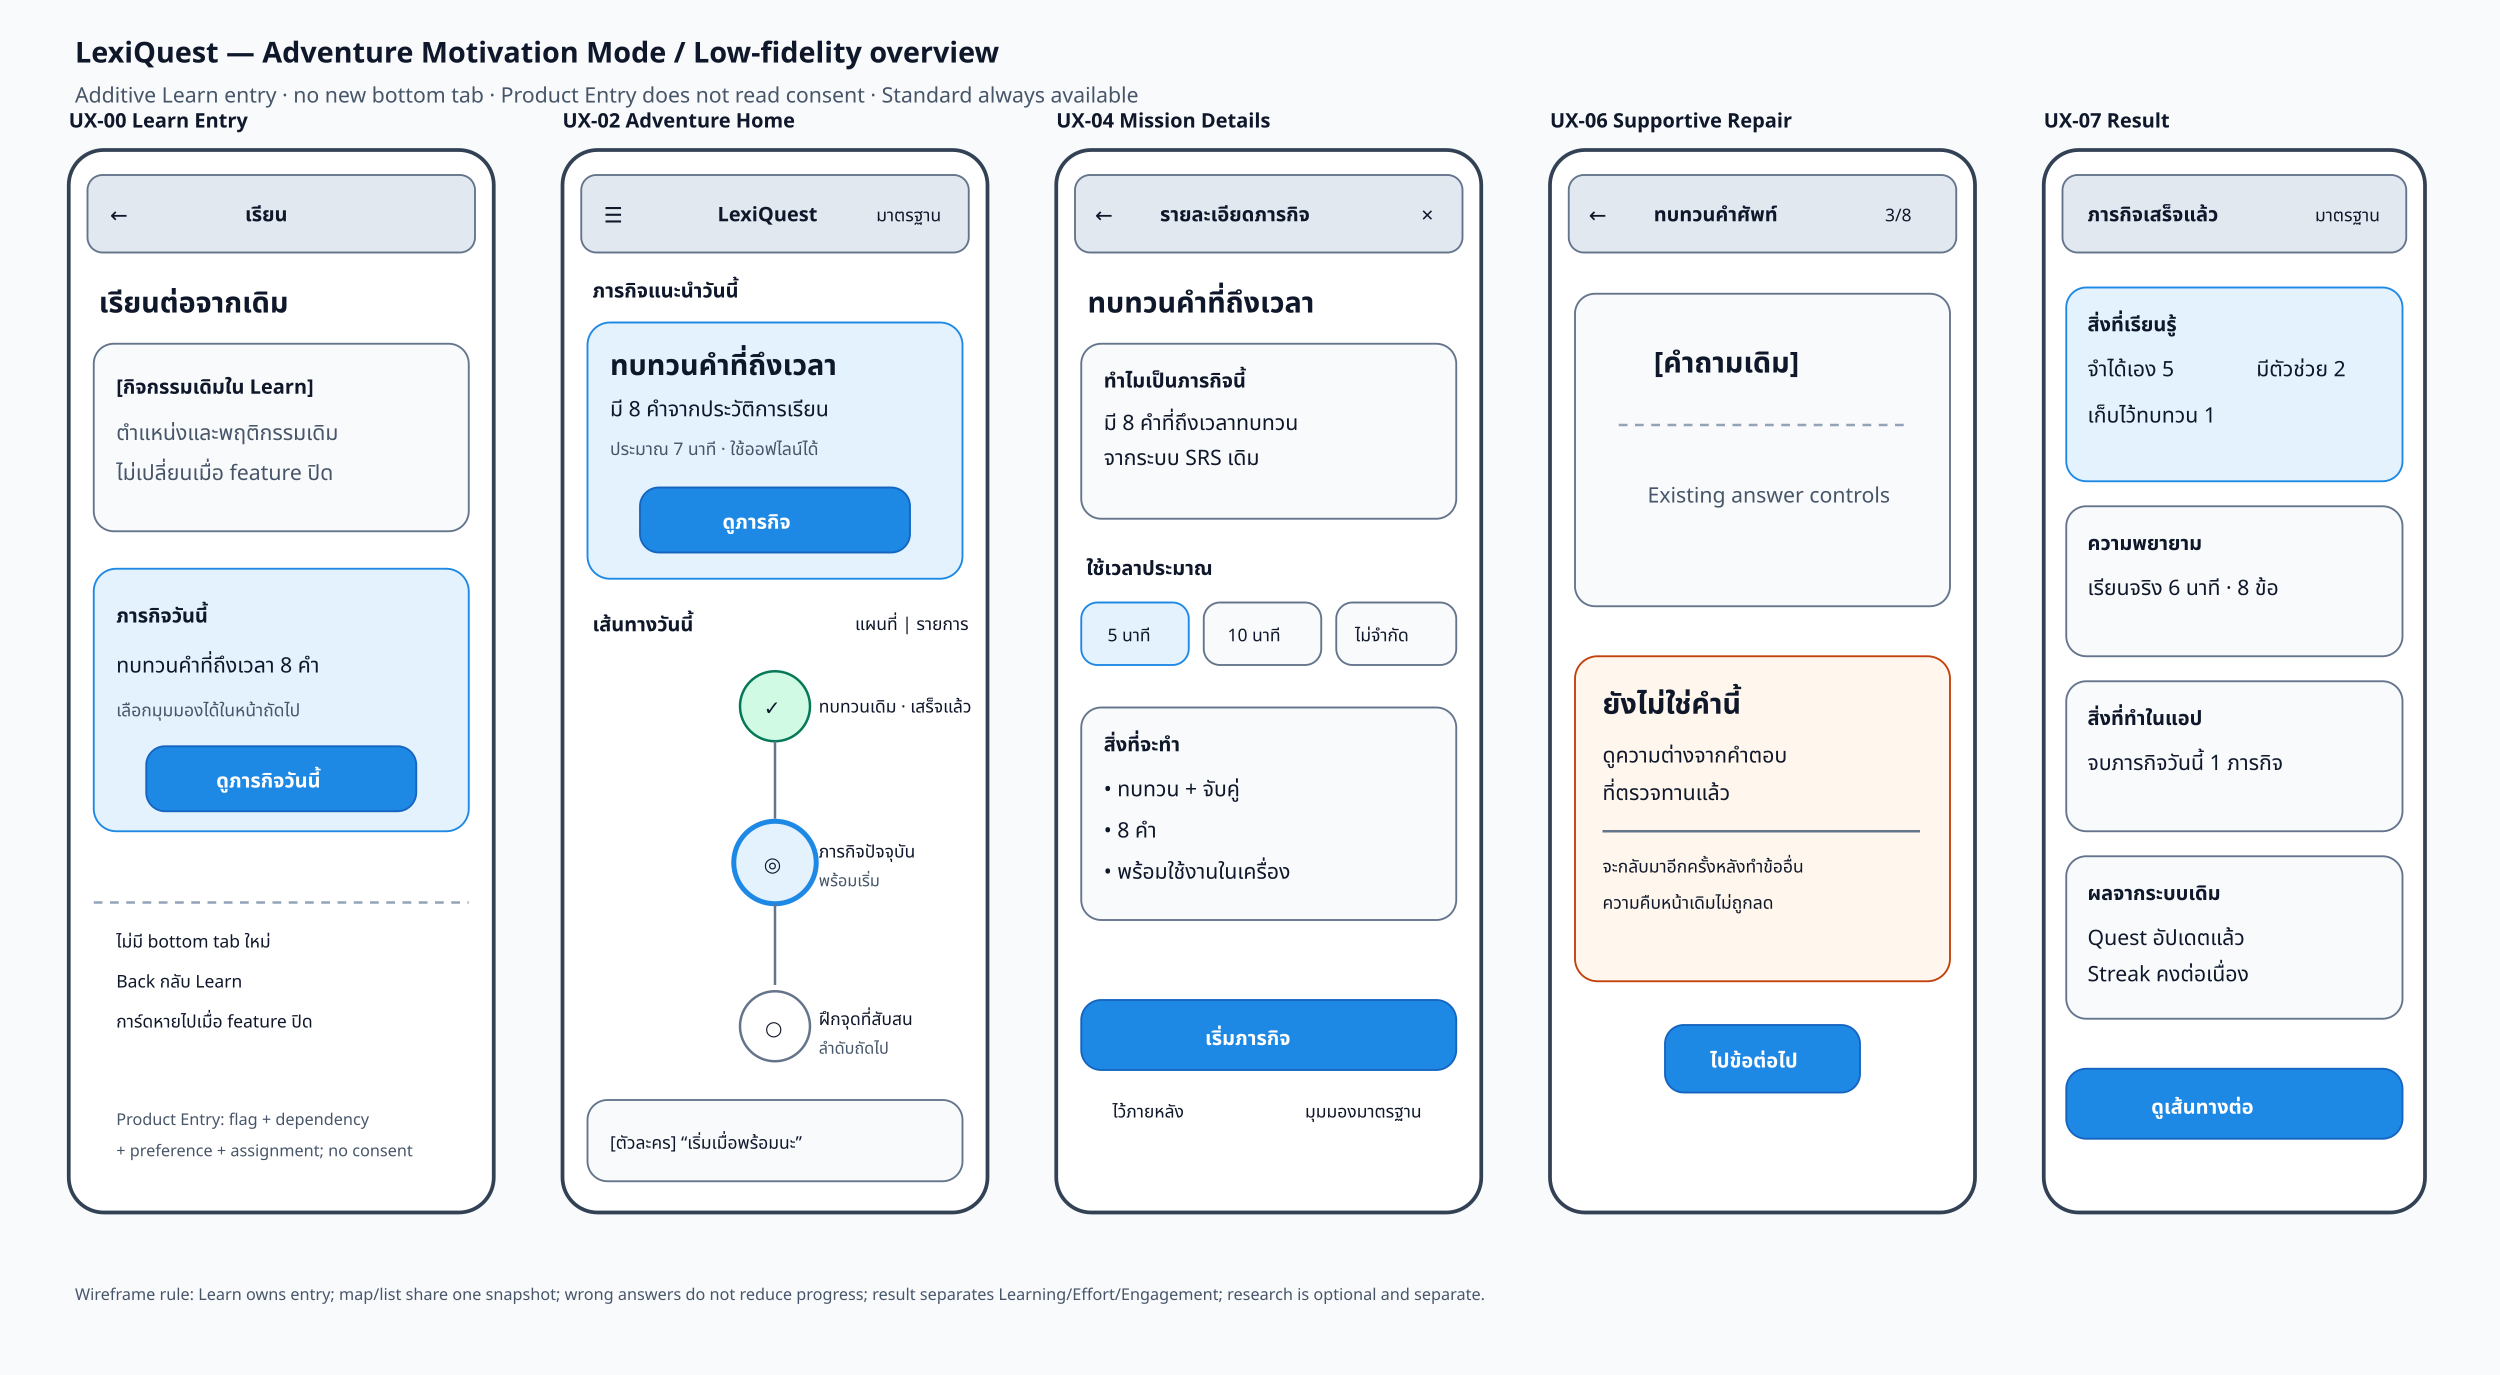
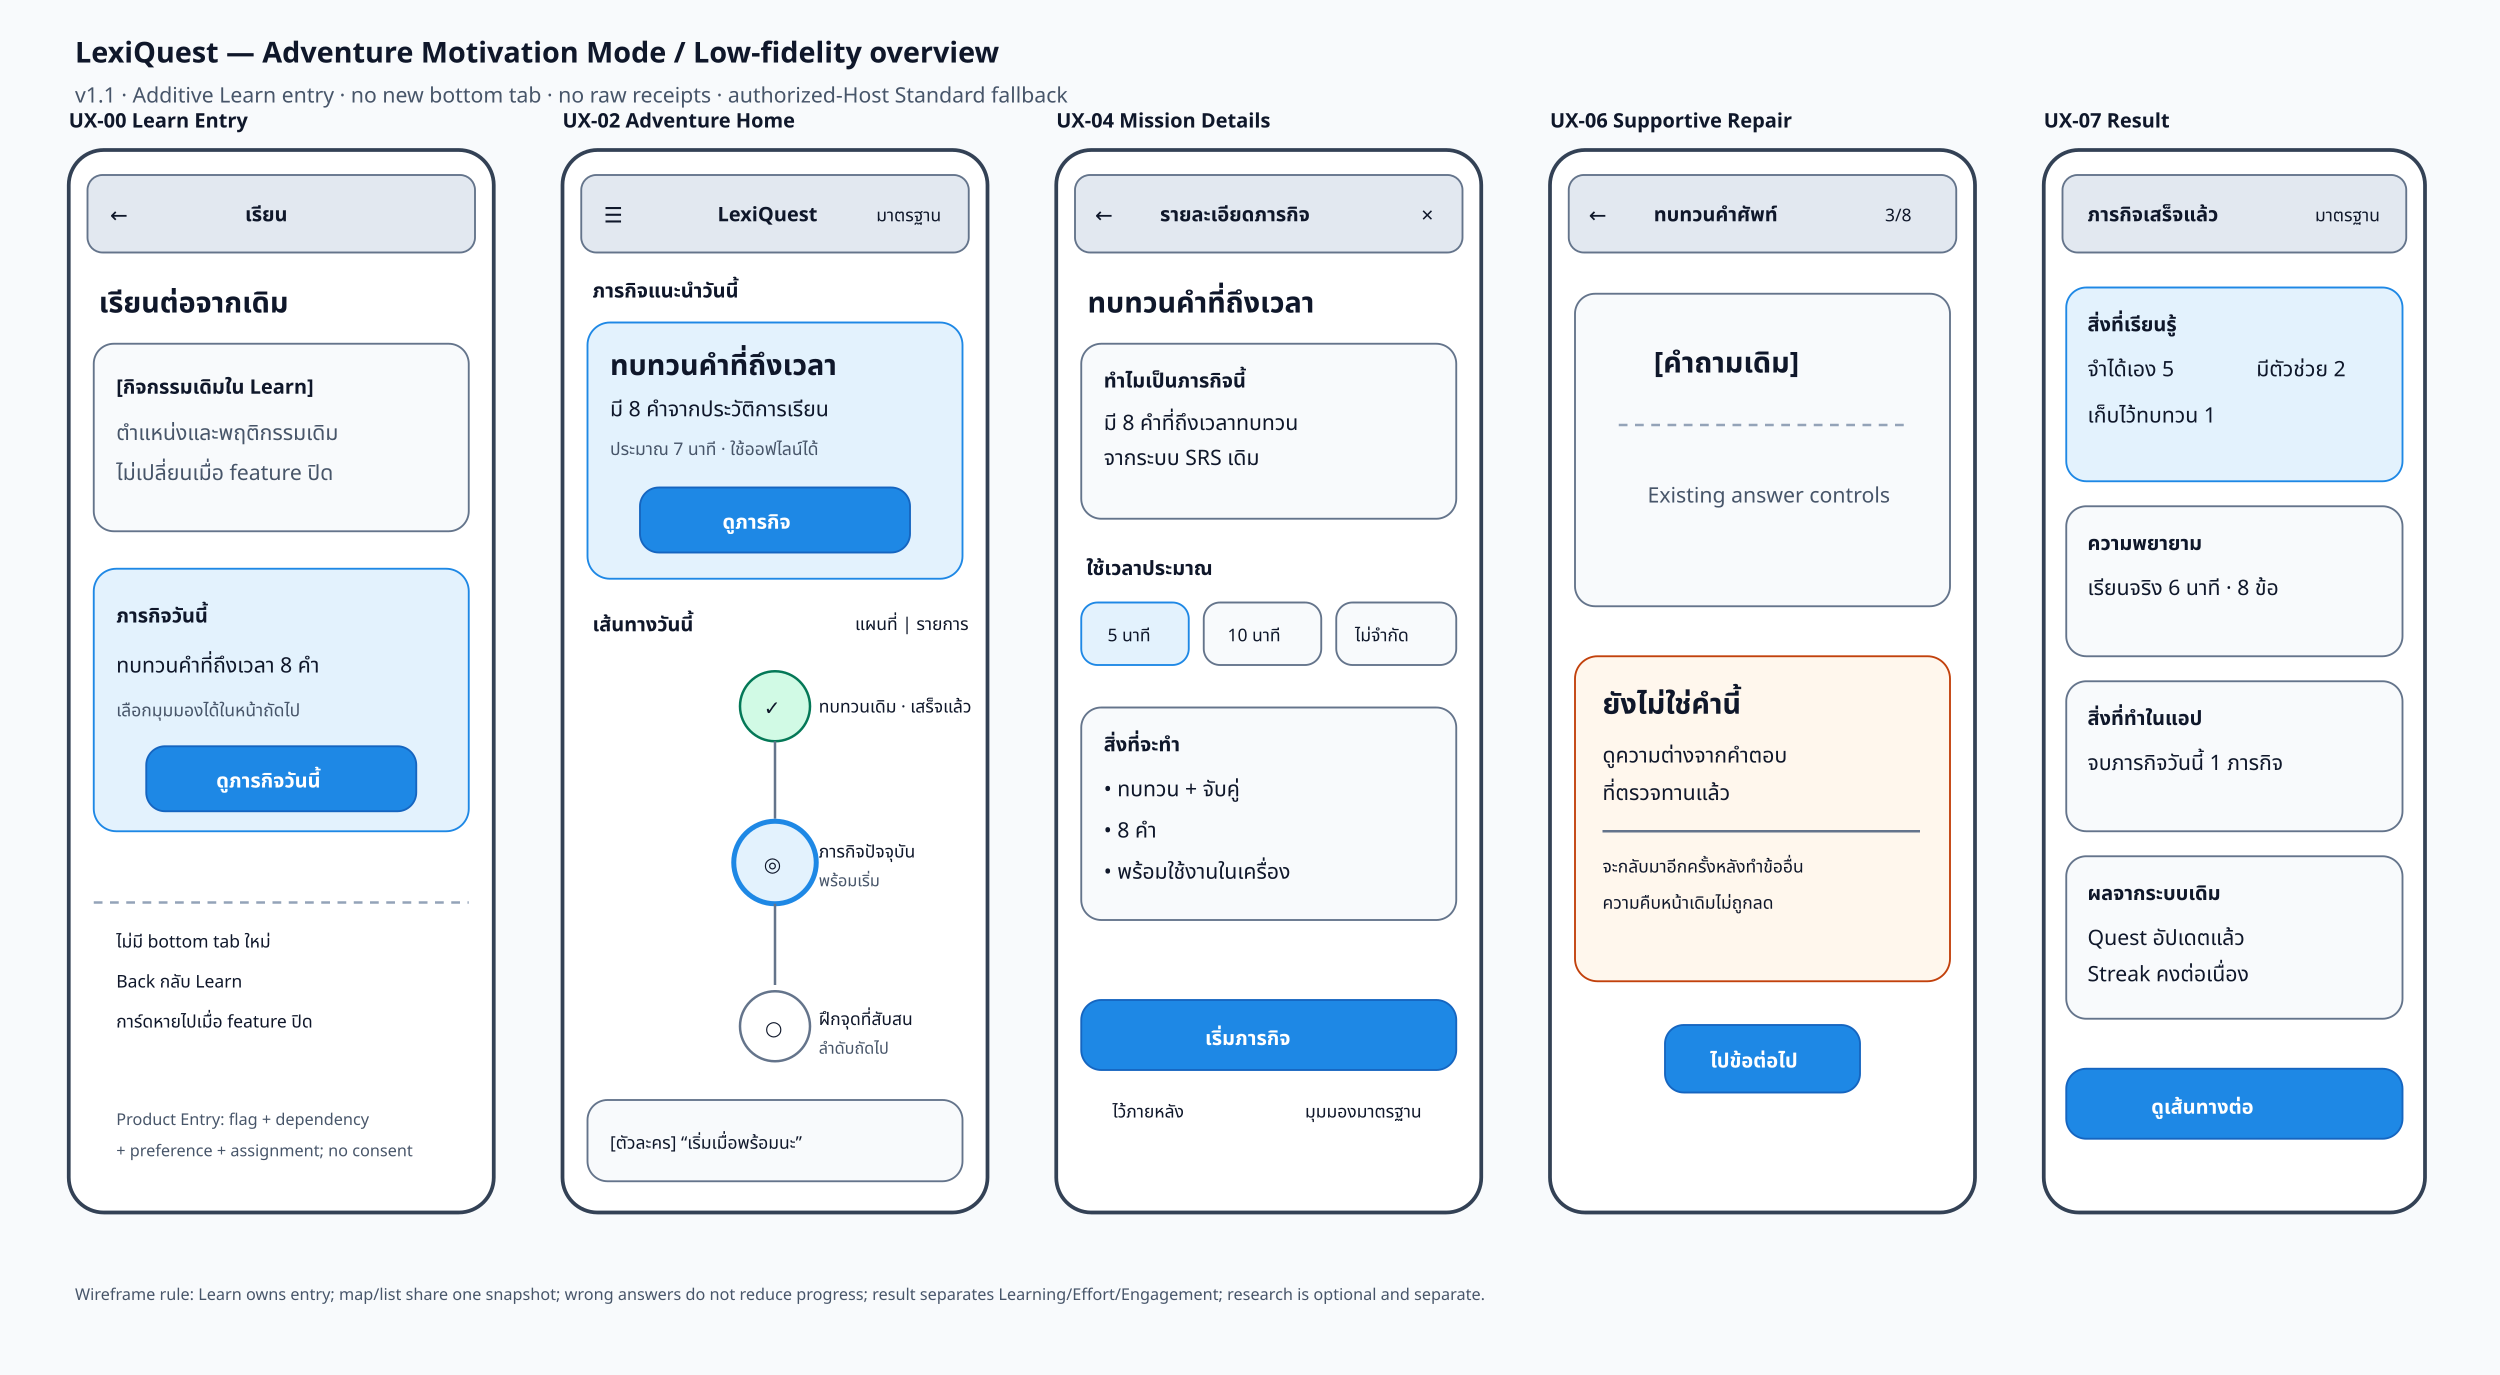
<svg xmlns="http://www.w3.org/2000/svg" width="2000" height="1100" viewBox="0 0 2000 1100" role="img" aria-labelledby="title desc">
  <defs>
    <style>
      .bg{fill:#f8fafc}.phone{fill:#fff;stroke:#334155;stroke-width:3}.bar{fill:#e2e8f0;stroke:#64748b;stroke-width:1.5}.card{fill:#f8fafc;stroke:#64748b;stroke-width:1.5}.primary{fill:#1e88e5;stroke:#1565c0;stroke-width:1.5}.soft{fill:#e3f2fd;stroke:#1e88e5;stroke-width:1.5}.line{stroke:#64748b;stroke-width:2;fill:none}.dashed{stroke:#94a3b8;stroke-width:2;stroke-dasharray:7 6;fill:none}.txt{font-family:'Noto Sans Thai','Segoe UI',sans-serif;fill:#0f172a}.small{font-size:14px}.body{font-size:17px}.title{font-size:23px;font-weight:700}.label{font-size:16px;font-weight:700}.white{fill:#fff}.muted{fill:#475569}.caption{font-size:13px;fill:#475569}
    </style>
  </defs>
  <rect class="bg" width="2000" height="1100" />
  <text class="txt title" x="60" y="50">LexiQuest — Adventure Motivation Mode / Low-fidelity overview</text>
-   <text class="txt body muted" x="60" y="82">Additive Learn entry · no new bottom tab · Product Entry does not read consent · Standard always available</text>
+   <text class="txt body muted" x="60" y="82">v1.1 · Additive Learn entry · no new bottom tab · no raw receipts · authorized-Host Standard fallback</text>
  <g transform="translate(55,120)">
    <text class="txt label" x="0" y="-18">UX-00 Learn Entry</text>
    <rect class="phone" width="340" height="850" rx="28" />
    <rect class="bar" x="15" y="20" width="310" height="62" rx="12" />
    <text class="txt body" x="33" y="58">←</text>
    <text class="txt label" x="141" y="57">เรียน</text>
    <text class="txt title" x="24" y="130">เรียนต่อจากเดิม</text>
    <rect class="card" x="20" y="155" width="300" height="150" rx="16" />
    <text class="txt label" x="38" y="195">[กิจกรรมเดิมใน Learn]</text>
    <text class="txt body muted" x="38" y="232">ตำแหน่งและพฤติกรรมเดิม</text>
    <text class="txt body muted" x="38" y="264">ไม่เปลี่ยนเมื่อ feature ปิด</text>
    <rect class="soft" x="20" y="335" width="300" height="210" rx="18" />
    <text class="txt label" x="38" y="378">ภารกิจวันนี้</text>
    <text class="txt body" x="38" y="418">ทบทวนคำที่ถึงเวลา 8 คำ</text>
    <text class="txt small muted" x="38" y="453">เลือกมุมมองได้ในหน้าถัดไป</text>
    <rect class="primary" x="62" y="477" width="216" height="52" rx="15" />
    <text class="txt label white" x="118" y="510">ดูภารกิจวันนี้</text>
    <path class="dashed" d="M20 602 H320" />
    <text class="txt small" x="38" y="638">ไม่มี bottom tab ใหม่</text>
    <text class="txt small" x="38" y="670">Back กลับ Learn</text>
    <text class="txt small" x="38" y="702">การ์ดหายไปเมื่อ feature ปิด</text>
    <text class="txt caption" x="38" y="780">Product Entry: flag + dependency</text>
    <text class="txt caption" x="38" y="805">+ preference + assignment; no consent</text>
  </g>
  <g transform="translate(450,120)">
    <text class="txt label" x="0" y="-18">UX-02 Adventure Home</text>
    <rect class="phone" width="340" height="850" rx="28" />
    <rect class="bar" x="15" y="20" width="310" height="62" rx="12" />
    <text class="txt body" x="33" y="58">☰</text>
    <text class="txt label" x="124" y="57">LexiQuest</text>
    <text class="txt small" x="251" y="57">มาตรฐาน</text>
    <text class="txt label" x="24" y="118">ภารกิจแนะนำวันนี้</text>
    <rect class="soft" x="20" y="138" width="300" height="205" rx="18" />
    <text class="txt title" x="38" y="180">ทบทวนคำที่ถึงเวลา</text>
    <text class="txt body" x="38" y="213">มี 8 คำจากประวัติการเรียน</text>
    <text class="txt small muted" x="38" y="244">ประมาณ 7 นาที · ใช้ออฟไลน์ได้</text>
    <rect class="primary" x="62" y="270" width="216" height="52" rx="15" />
    <text class="txt label white" x="128" y="303">ดูภารกิจ</text>
    <text class="txt label" x="24" y="385">เส้นทางวันนี้</text>
    <text class="txt small" x="234" y="384">แผนที่ | รายการ</text>
    <circle cx="170" cy="445" r="28" fill="#d1fae5" stroke="#047857" stroke-width="2" />
    <text class="txt label" x="161" y="452">✓</text>
    <text class="txt small" x="205" y="450">ทบทวนเดิม · เสร็จแล้ว</text>
    <path class="line" d="M170 473 L170 535" />
    <circle cx="170" cy="570" r="33" fill="#e3f2fd" stroke="#1e88e5" stroke-width="4" />
    <text class="txt label" x="161" y="577">◎</text>
    <text class="txt small" x="205" y="566">ภารกิจปัจจุบัน</text>
    <text class="txt caption" x="205" y="589">พร้อมเริ่ม</text>
    <path class="line" d="M170 603 L170 668" />
    <circle cx="170" cy="701" r="28" fill="#fff" stroke="#64748b" stroke-width="2" />
    <text class="txt label" x="162" y="708">○</text>
    <text class="txt small" x="205" y="700">ฝึกจุดที่สับสน</text>
    <text class="txt caption" x="205" y="723">ลำดับถัดไป</text>
    <rect class="card" x="20" y="760" width="300" height="65" rx="16" />
    <text class="txt small" x="38" y="799">[ตัวละคร] “เริ่มเมื่อพร้อมนะ”</text>
  </g>
  <g transform="translate(845,120)">
    <text class="txt label" x="0" y="-18">UX-04 Mission Details</text>
    <rect class="phone" width="340" height="850" rx="28" />
    <rect class="bar" x="15" y="20" width="310" height="62" rx="12" />
    <text class="txt body" x="31" y="58">←</text>
    <text class="txt label" x="83" y="57">รายละเอียดภารกิจ</text>
    <text class="txt body" x="292" y="58">×</text>
    <text class="txt title" x="25" y="130">ทบทวนคำที่ถึงเวลา</text>
    <rect class="card" x="20" y="155" width="300" height="140" rx="16" />
    <text class="txt label" x="38" y="190">ทำไมเป็นภารกิจนี้</text>
    <text class="txt body" x="38" y="224">มี 8 คำที่ถึงเวลาทบทวน</text>
    <text class="txt body" x="38" y="252">จากระบบ SRS เดิม</text>
    <text class="txt label" x="24" y="340">ใช้เวลาประมาณ</text>
    <rect class="soft" x="20" y="362" width="86" height="50" rx="13" />
    <text class="txt small" x="41" y="393">5 นาที</text>
    <rect class="card" x="118" y="362" width="94" height="50" rx="13" />
    <text class="txt small" x="137" y="393">10 นาที</text>
    <rect class="card" x="224" y="362" width="96" height="50" rx="13" />
    <text class="txt small" x="239" y="393">ไม่จำกัด</text>
    <rect class="card" x="20" y="446" width="300" height="170" rx="16" />
    <text class="txt label" x="38" y="481">สิ่งที่จะทำ</text>
    <text class="txt body" x="38" y="517">• ทบทวน + จับคู่</text>
    <text class="txt body" x="38" y="550">• 8 คำ</text>
    <text class="txt body" x="38" y="583">• พร้อมใช้งานในเครื่อง</text>
    <rect class="primary" x="20" y="680" width="300" height="56" rx="16" />
    <text class="txt label white" x="119" y="716">เริ่มภารกิจ</text>
    <text class="txt small" x="45" y="774">ไว้ภายหลัง</text>
    <text class="txt small" x="199" y="774">มุมมองมาตรฐาน</text>
  </g>
  <g transform="translate(1240,120)">
    <text class="txt label" x="0" y="-18">UX-06 Supportive Repair</text>
    <rect class="phone" width="340" height="850" rx="28" />
    <rect class="bar" x="15" y="20" width="310" height="62" rx="12" />
    <text class="txt body" x="31" y="58">←</text>
    <text class="txt label" x="83" y="57">ทบทวนคำศัพท์</text>
    <text class="txt small" x="268" y="57">3/8</text>
    <rect class="card" x="20" y="115" width="300" height="250" rx="16" />
    <text class="txt title" x="83" y="178">[คำถามเดิม]</text>
    <path class="dashed" d="M55 220 H285" />
    <text class="txt body muted" x="78" y="282">Existing answer controls</text>
    <rect x="20" y="405" width="300" height="260" rx="18" fill="#fff7ed" stroke="#c2410c" stroke-width="1.5" />
    <text class="txt title" x="42" y="451">ยังไม่ใช่คำนี้</text>
    <text class="txt body" x="42" y="490">ดูความต่างจากคำตอบ</text>
    <text class="txt body" x="42" y="520">ที่ตรวจทานแล้ว</text>
    <path class="line" d="M42 545 H296" />
    <text class="txt small" x="42" y="578">จะกลับมาอีกครั้งหลังทำข้ออื่น</text>
    <text class="txt small" x="42" y="607">ความคืบหน้าเดิมไม่ถูกลด</text>
    <rect class="primary" x="92" y="700" width="156" height="54" rx="15" />
    <text class="txt label white" x="128" y="734">ไปข้อต่อไป</text>
  </g>
  <g transform="translate(1635,120)">
    <text class="txt label" x="0" y="-18">UX-07 Result</text>
    <rect class="phone" width="305" height="850" rx="28" />
    <rect class="bar" x="15" y="20" width="275" height="62" rx="12" />
    <text class="txt label" x="35" y="57">ภารกิจเสร็จแล้ว</text>
    <text class="txt small" x="217" y="57">มาตรฐาน</text>
    <rect class="soft" x="18" y="110" width="269" height="155" rx="16" />
    <text class="txt label" x="35" y="145">สิ่งที่เรียนรู้</text>
    <text class="txt body" x="35" y="181">จำได้เอง 5</text>
    <text class="txt body" x="170" y="181">มีตัวช่วย 2</text>
    <text class="txt body" x="35" y="218">เก็บไว้ทบทวน 1</text>
    <rect class="card" x="18" y="285" width="269" height="120" rx="16" />
    <text class="txt label" x="35" y="320">ความพยายาม</text>
    <text class="txt body" x="35" y="356">เรียนจริง 6 นาที · 8 ข้อ</text>
    <rect class="card" x="18" y="425" width="269" height="120" rx="16" />
    <text class="txt label" x="35" y="460">สิ่งที่ทำในแอป</text>
    <text class="txt body" x="35" y="496">จบภารกิจวันนี้ 1 ภารกิจ</text>
    <rect class="card" x="18" y="565" width="269" height="130" rx="16" />
    <text class="txt label" x="35" y="600">ผลจากระบบเดิม</text>
    <text class="txt body" x="35" y="636">Quest อัปเดตแล้ว</text>
    <text class="txt body" x="35" y="665">Streak คงต่อเนื่อง</text>
    <rect class="primary" x="18" y="735" width="269" height="56" rx="16" />
    <text class="txt label white" x="86" y="771">ดูเส้นทางต่อ</text>
  </g>
  <text class="txt caption" x="60" y="1040">Wireframe rule: Learn owns entry; map/list share one snapshot; wrong answers do not reduce progress; result separates Learning/Effort/Engagement; research is optional and separate.</text>
</svg>
